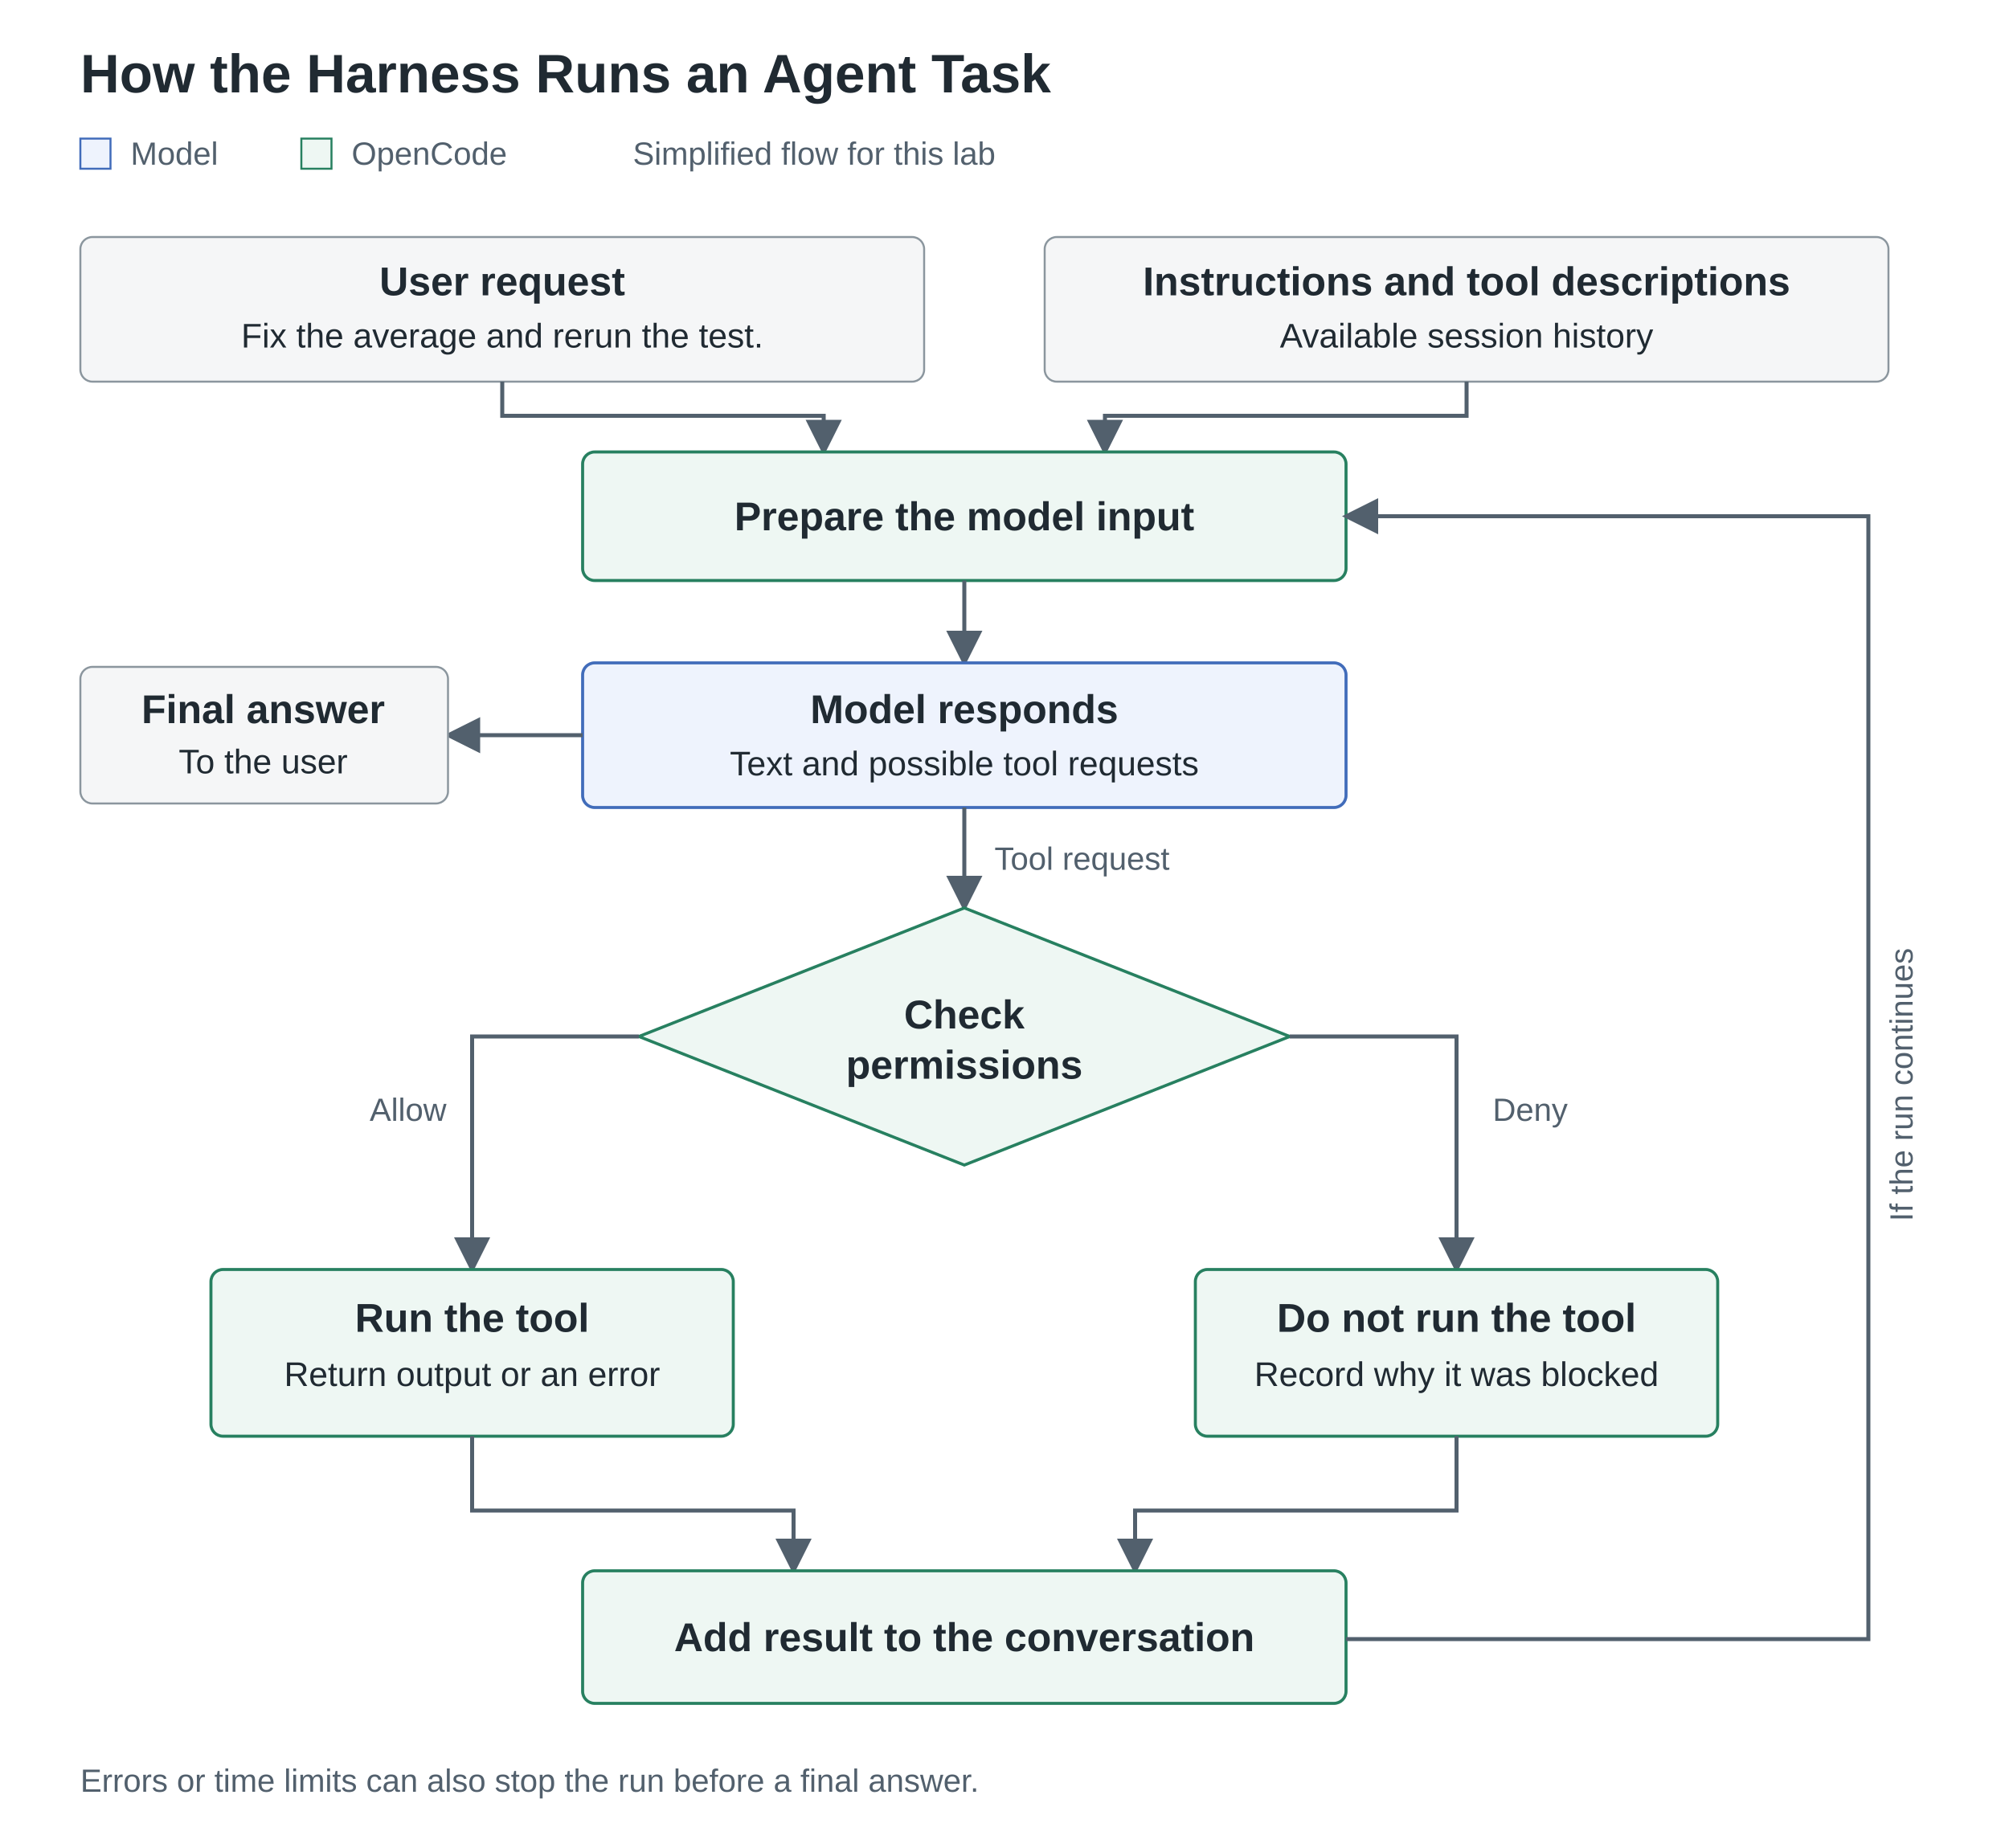
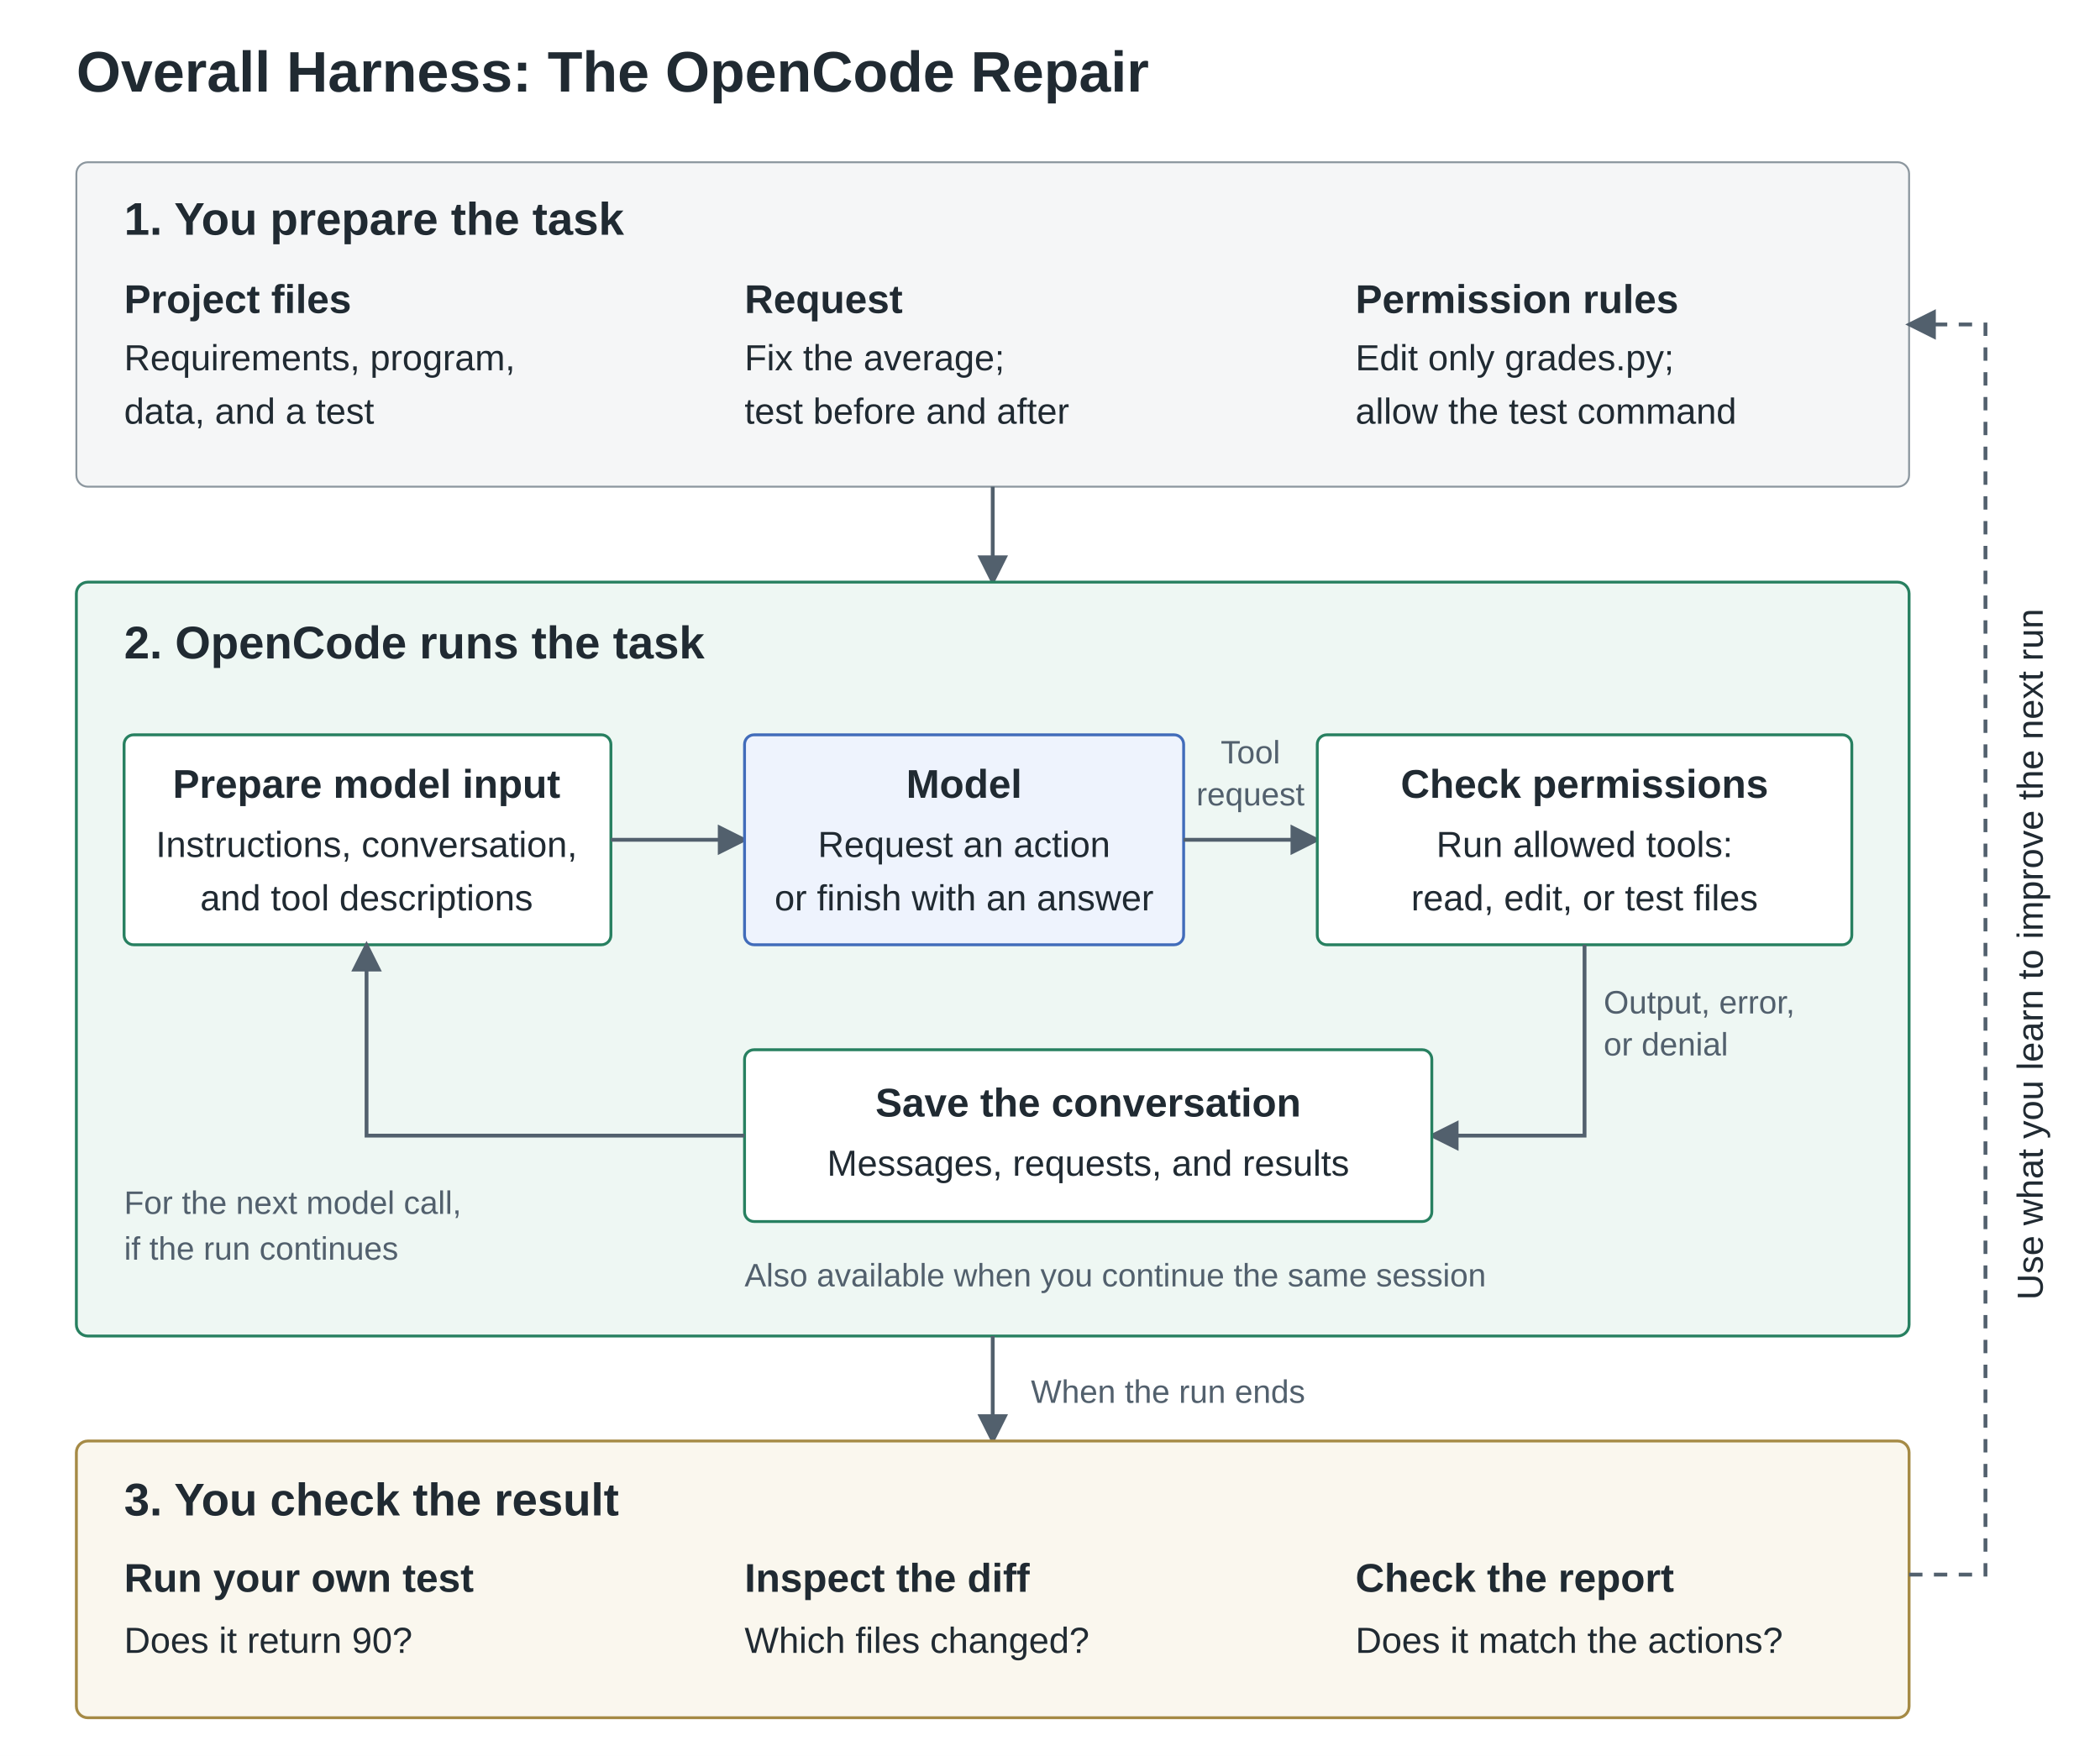
- <svg xmlns="http://www.w3.org/2000/svg" width="1000" height="920" viewBox="0 0 1000 920" role="img" aria-labelledby="title desc">
+ <svg xmlns="http://www.w3.org/2000/svg" width="1100" height="920" viewBox="0 0 1100 920" role="img" aria-labelledby="title desc">
  <defs>
-     <marker id="arrow" markerWidth="9" markerHeight="9" refX="8" refY="4.5" orient="auto">
-       <path d="M0 0 L9 4.5 L0 9 Z" fill="#52606d" />
+     <marker id="arrow" markerWidth="8" markerHeight="8" refX="7" refY="4" orient="auto">
+       <path d="M0 0 L8 4 L0 8 Z" fill="#52606d" />
    </marker>
    <style>
      text { font-family: Arial, Helvetica, sans-serif; fill: #202a32; }
-       .heading { font-size: 27px; font-weight: 700; }
-       .label { font-size: 20px; font-weight: 700; }
-       .detail { font-size: 17px; }
-       .small { font-size: 16px; fill: #52606d; }
+       .heading { font-size: 30px; font-weight: 700; }
+       .section { font-size: 24px; font-weight: 700; }
+       .label { font-size: 21px; font-weight: 700; }
+       .detail { font-size: 19px; }
+       .small { font-size: 17px; fill: #52606d; }
      .line { fill: none; stroke: #52606d; stroke-width: 2; marker-end: url(#arrow); }
-       .app { fill: #eef7f3; stroke: #278060; stroke-width: 1.5; }
+       .app { fill: #ffffff; stroke: #278060; stroke-width: 1.5; }
      .model { fill: #eef3fd; stroke: #416cba; stroke-width: 1.5; }
    </style>
  </defs>
-   <rect width="1000" height="920" fill="#ffffff" />
-   <text x="40" y="46" class="heading">How the Harness Runs an Agent Task</text>
-   <rect x="40" y="69" width="15" height="15" fill="#eef3fd" stroke="#416cba" />
-   <text x="65" y="82" class="small">Model</text>
-   <rect x="150" y="69" width="15" height="15" fill="#eef7f3" stroke="#278060" />
-   <text x="175" y="82" class="small">OpenCode</text>
-   <text x="315" y="82" class="small">Simplified flow for this lab</text>
-   <rect x="40" y="118" width="420" height="72" rx="6" fill="#f5f6f7" stroke="#8b969e" />
-   <text x="250" y="147" text-anchor="middle" class="label">User request</text>
-   <text x="250" y="173" text-anchor="middle" class="detail">Fix the average and rerun the test.</text>
-   <rect x="520" y="118" width="420" height="72" rx="6" fill="#f5f6f7" stroke="#8b969e" />
-   <text x="730" y="147" text-anchor="middle" class="label">Instructions and tool descriptions</text>
-   <text x="730" y="173" text-anchor="middle" class="detail">Available session history</text>
-   <path class="line" d="M250 190 V207 H410 V225" />
-   <path class="line" d="M730 190 V207 H550 V225" />
-   <rect class="app" x="290" y="225" width="380" height="64" rx="6" />
-   <text x="480" y="264" text-anchor="middle" class="label">Prepare the model input</text>
-   <path class="line" d="M480 289 V330" />
-   <rect class="model" x="290" y="330" width="380" height="72" rx="6" />
-   <text x="480" y="360" text-anchor="middle" class="label">Model responds</text>
-   <text x="480" y="386" text-anchor="middle" class="detail">Text and possible tool requests</text>
-   <path class="line" d="M290 366 H223" />
-   <rect x="40" y="332" width="183" height="68" rx="6" fill="#f5f6f7" stroke="#8b969e" />
-   <text x="131" y="360" text-anchor="middle" class="label">Final answer</text>
-   <text x="131" y="385" text-anchor="middle" class="detail">To the user</text>
-   <path class="line" d="M480 402 V452" />
-   <text x="495" y="433" class="small">Tool request</text>
-   <path class="app" d="M480 452 L642 516 L480 580 L318 516 Z" />
-   <text x="480" y="512" text-anchor="middle" class="label">Check</text>
-   <text x="480" y="537" text-anchor="middle" class="label">permissions</text>
-   <path class="line" d="M318 516 H235 V632" />
-   <text x="184" y="558" class="small">Allow</text>
-   <path class="line" d="M642 516 H725 V632" />
-   <text x="743" y="558" class="small">Deny</text>
-   <rect class="app" x="105" y="632" width="260" height="83" rx="6" />
-   <text x="235" y="663" text-anchor="middle" class="label">Run the tool</text>
-   <text x="235" y="690" text-anchor="middle" class="detail">Return output or an error</text>
-   <rect class="app" x="595" y="632" width="260" height="83" rx="6" />
-   <text x="725" y="663" text-anchor="middle" class="label">Do not run the tool</text>
-   <text x="725" y="690" text-anchor="middle" class="detail">Record why it was blocked</text>
-   <path class="line" d="M235 715 V752 H395 V782" />
-   <path class="line" d="M725 715 V752 H565 V782" />
-   <rect class="app" x="290" y="782" width="380" height="66" rx="6" />
-   <text x="480" y="822" text-anchor="middle" class="label">Add result to the conversation</text>
-   <path class="line" d="M670 816 H930 V257 H670" />
-   <text x="952" y="540" text-anchor="middle" class="small" transform="rotate(-90 952 540)">If the run continues</text>
-   <text x="40" y="892" class="small">Errors or time limits can also stop the run before a final answer.</text>
+   <rect width="1100" height="920" fill="#ffffff" />
+   <text x="40" y="48" class="heading">Overall Harness: The OpenCode Repair</text>
+   <rect x="40" y="85" width="960" height="170" rx="6" fill="#f5f6f7" stroke="#8b969e" />
+   <text x="65" y="123" class="section">1. You prepare the task</text>
+   <text x="65" y="164" class="label">Project files</text>
+   <text x="65" y="194" class="detail">Requirements, program,</text>
+   <text x="65" y="222" class="detail">data, and a test</text>
+   <text x="390" y="164" class="label">Request</text>
+   <text x="390" y="194" class="detail">Fix the average;</text>
+   <text x="390" y="222" class="detail">test before and after</text>
+   <text x="710" y="164" class="label">Permission rules</text>
+   <text x="710" y="194" class="detail">Edit only grades.py;</text>
+   <text x="710" y="222" class="detail">allow the test command</text>
+   <path class="line" d="M520 255 V305" />
+   <rect x="40" y="305" width="960" height="395" rx="6" fill="#eef7f3" stroke="#278060" stroke-width="1.5" />
+   <text x="65" y="345" class="section">2. OpenCode runs the task</text>
+   <rect class="app" x="65" y="385" width="255" height="110" rx="5" />
+   <text x="192" y="418" text-anchor="middle" class="label">Prepare model input</text>
+   <text x="192" y="449" text-anchor="middle" class="detail">Instructions, conversation,</text>
+   <text x="192" y="477" text-anchor="middle" class="detail">and tool descriptions</text>
+   <path class="line" d="M320 440 H390" />
+   <rect class="model" x="390" y="385" width="230" height="110" rx="5" />
+   <text x="505" y="418" text-anchor="middle" class="label">Model</text>
+   <text x="505" y="449" text-anchor="middle" class="detail">Request an action</text>
+   <text x="505" y="477" text-anchor="middle" class="detail">or finish with an answer</text>
+   <path class="line" d="M620 440 H690" />
+   <text x="655" y="400" text-anchor="middle" class="small">Tool</text>
+   <text x="655" y="422" text-anchor="middle" class="small">request</text>
+   <rect class="app" x="690" y="385" width="280" height="110" rx="5" />
+   <text x="830" y="418" text-anchor="middle" class="label">Check permissions</text>
+   <text x="830" y="449" text-anchor="middle" class="detail">Run allowed tools:</text>
+   <text x="830" y="477" text-anchor="middle" class="detail">read, edit, or test files</text>
+   <path class="line" d="M830 495 V595 H750" />
+   <text x="840" y="531" class="small">Output, error,</text>
+   <text x="840" y="553" class="small">or denial</text>
+   <rect class="app" x="390" y="550" width="360" height="90" rx="5" />
+   <text x="570" y="585" text-anchor="middle" class="label">Save the conversation</text>
+   <text x="570" y="616" text-anchor="middle" class="detail">Messages, requests, and results</text>
+   <path class="line" d="M390 595 H192 V495" />
+   <text x="65" y="636" class="small">For the next model call,</text>
+   <text x="65" y="660" class="small">if the run continues</text>
+   <text x="390" y="674" class="small">Also available when you continue the same session</text>
+   <path class="line" d="M520 700 V755" />
+   <text x="540" y="735" class="small">When the run ends</text>
+   <rect x="40" y="755" width="960" height="145" rx="6" fill="#faf7ee" stroke="#a58a45" stroke-width="1.5" />
+   <text x="65" y="794" class="section">3. You check the result</text>
+   <text x="65" y="834" class="label">Run your own test</text>
+   <text x="65" y="866" class="detail">Does it return 90?</text>
+   <text x="390" y="834" class="label">Inspect the diff</text>
+   <text x="390" y="866" class="detail">Which files changed?</text>
+   <text x="710" y="834" class="label">Check the report</text>
+   <text x="710" y="866" class="detail">Does it match the actions?</text>
+   <path class="line" stroke-dasharray="7 6" d="M1000 825 H1040 V170 H1000" />
+   <text x="1070" y="500" text-anchor="middle" class="detail" transform="rotate(-90 1070 500)">Use what you learn to improve the next run</text>
</svg>
